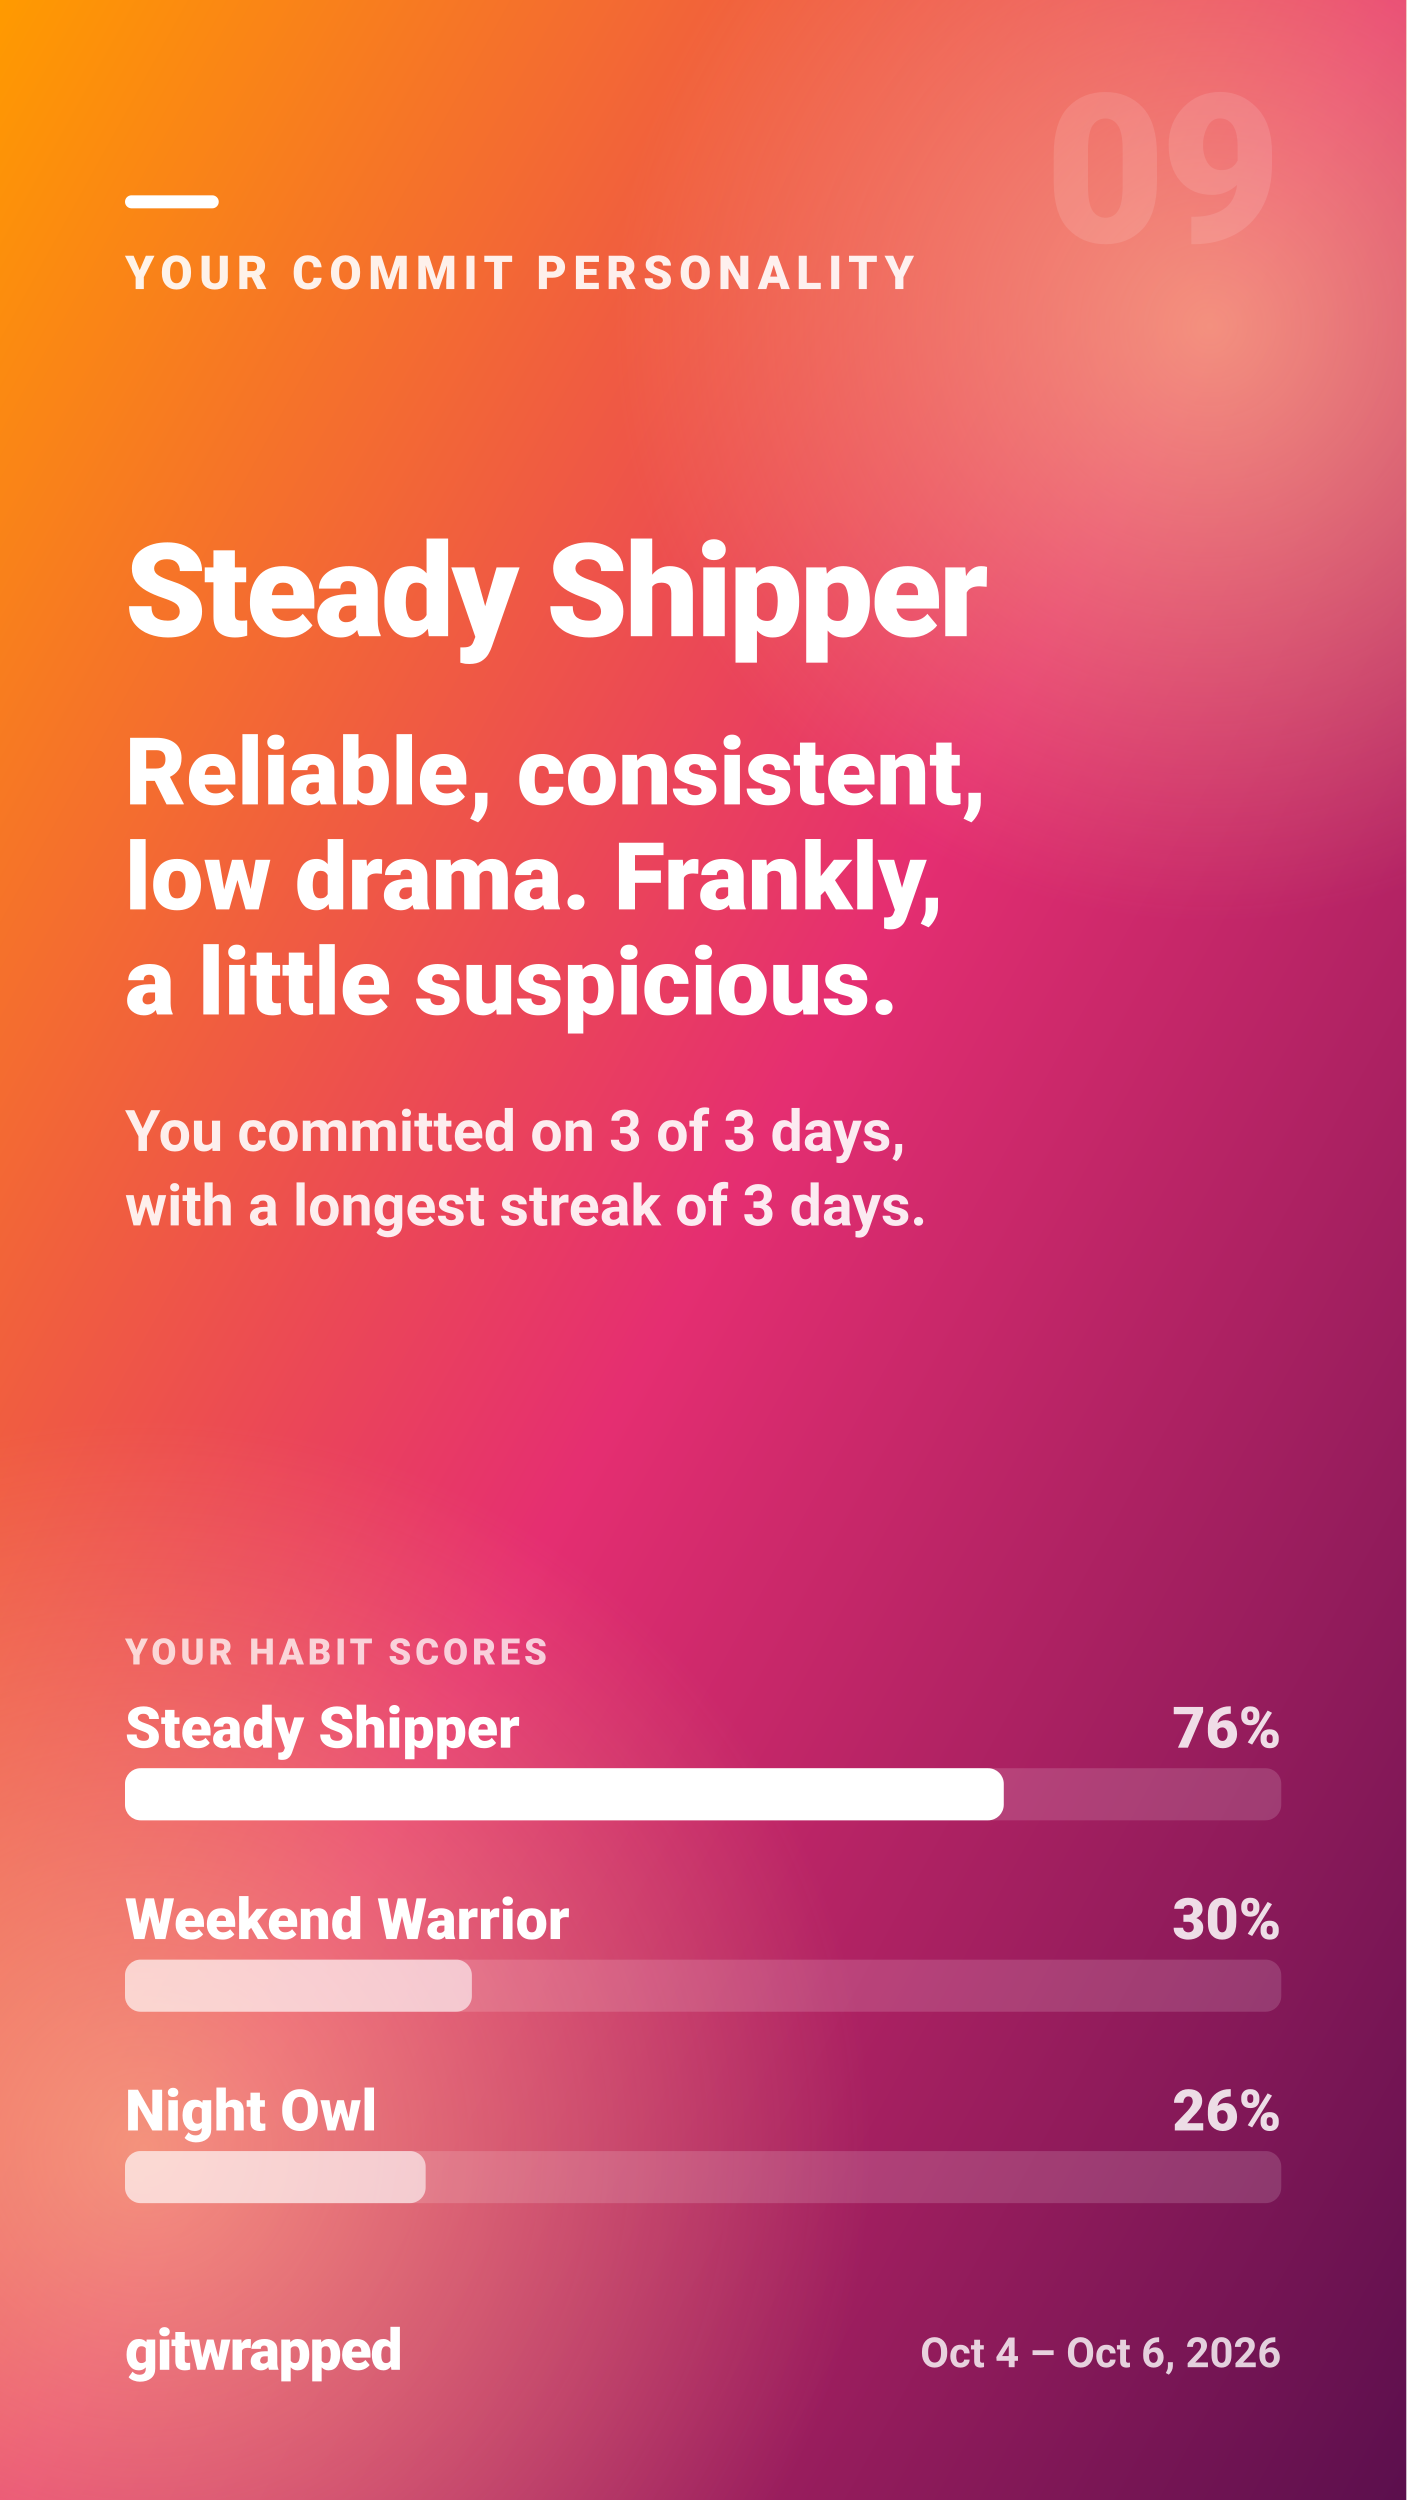
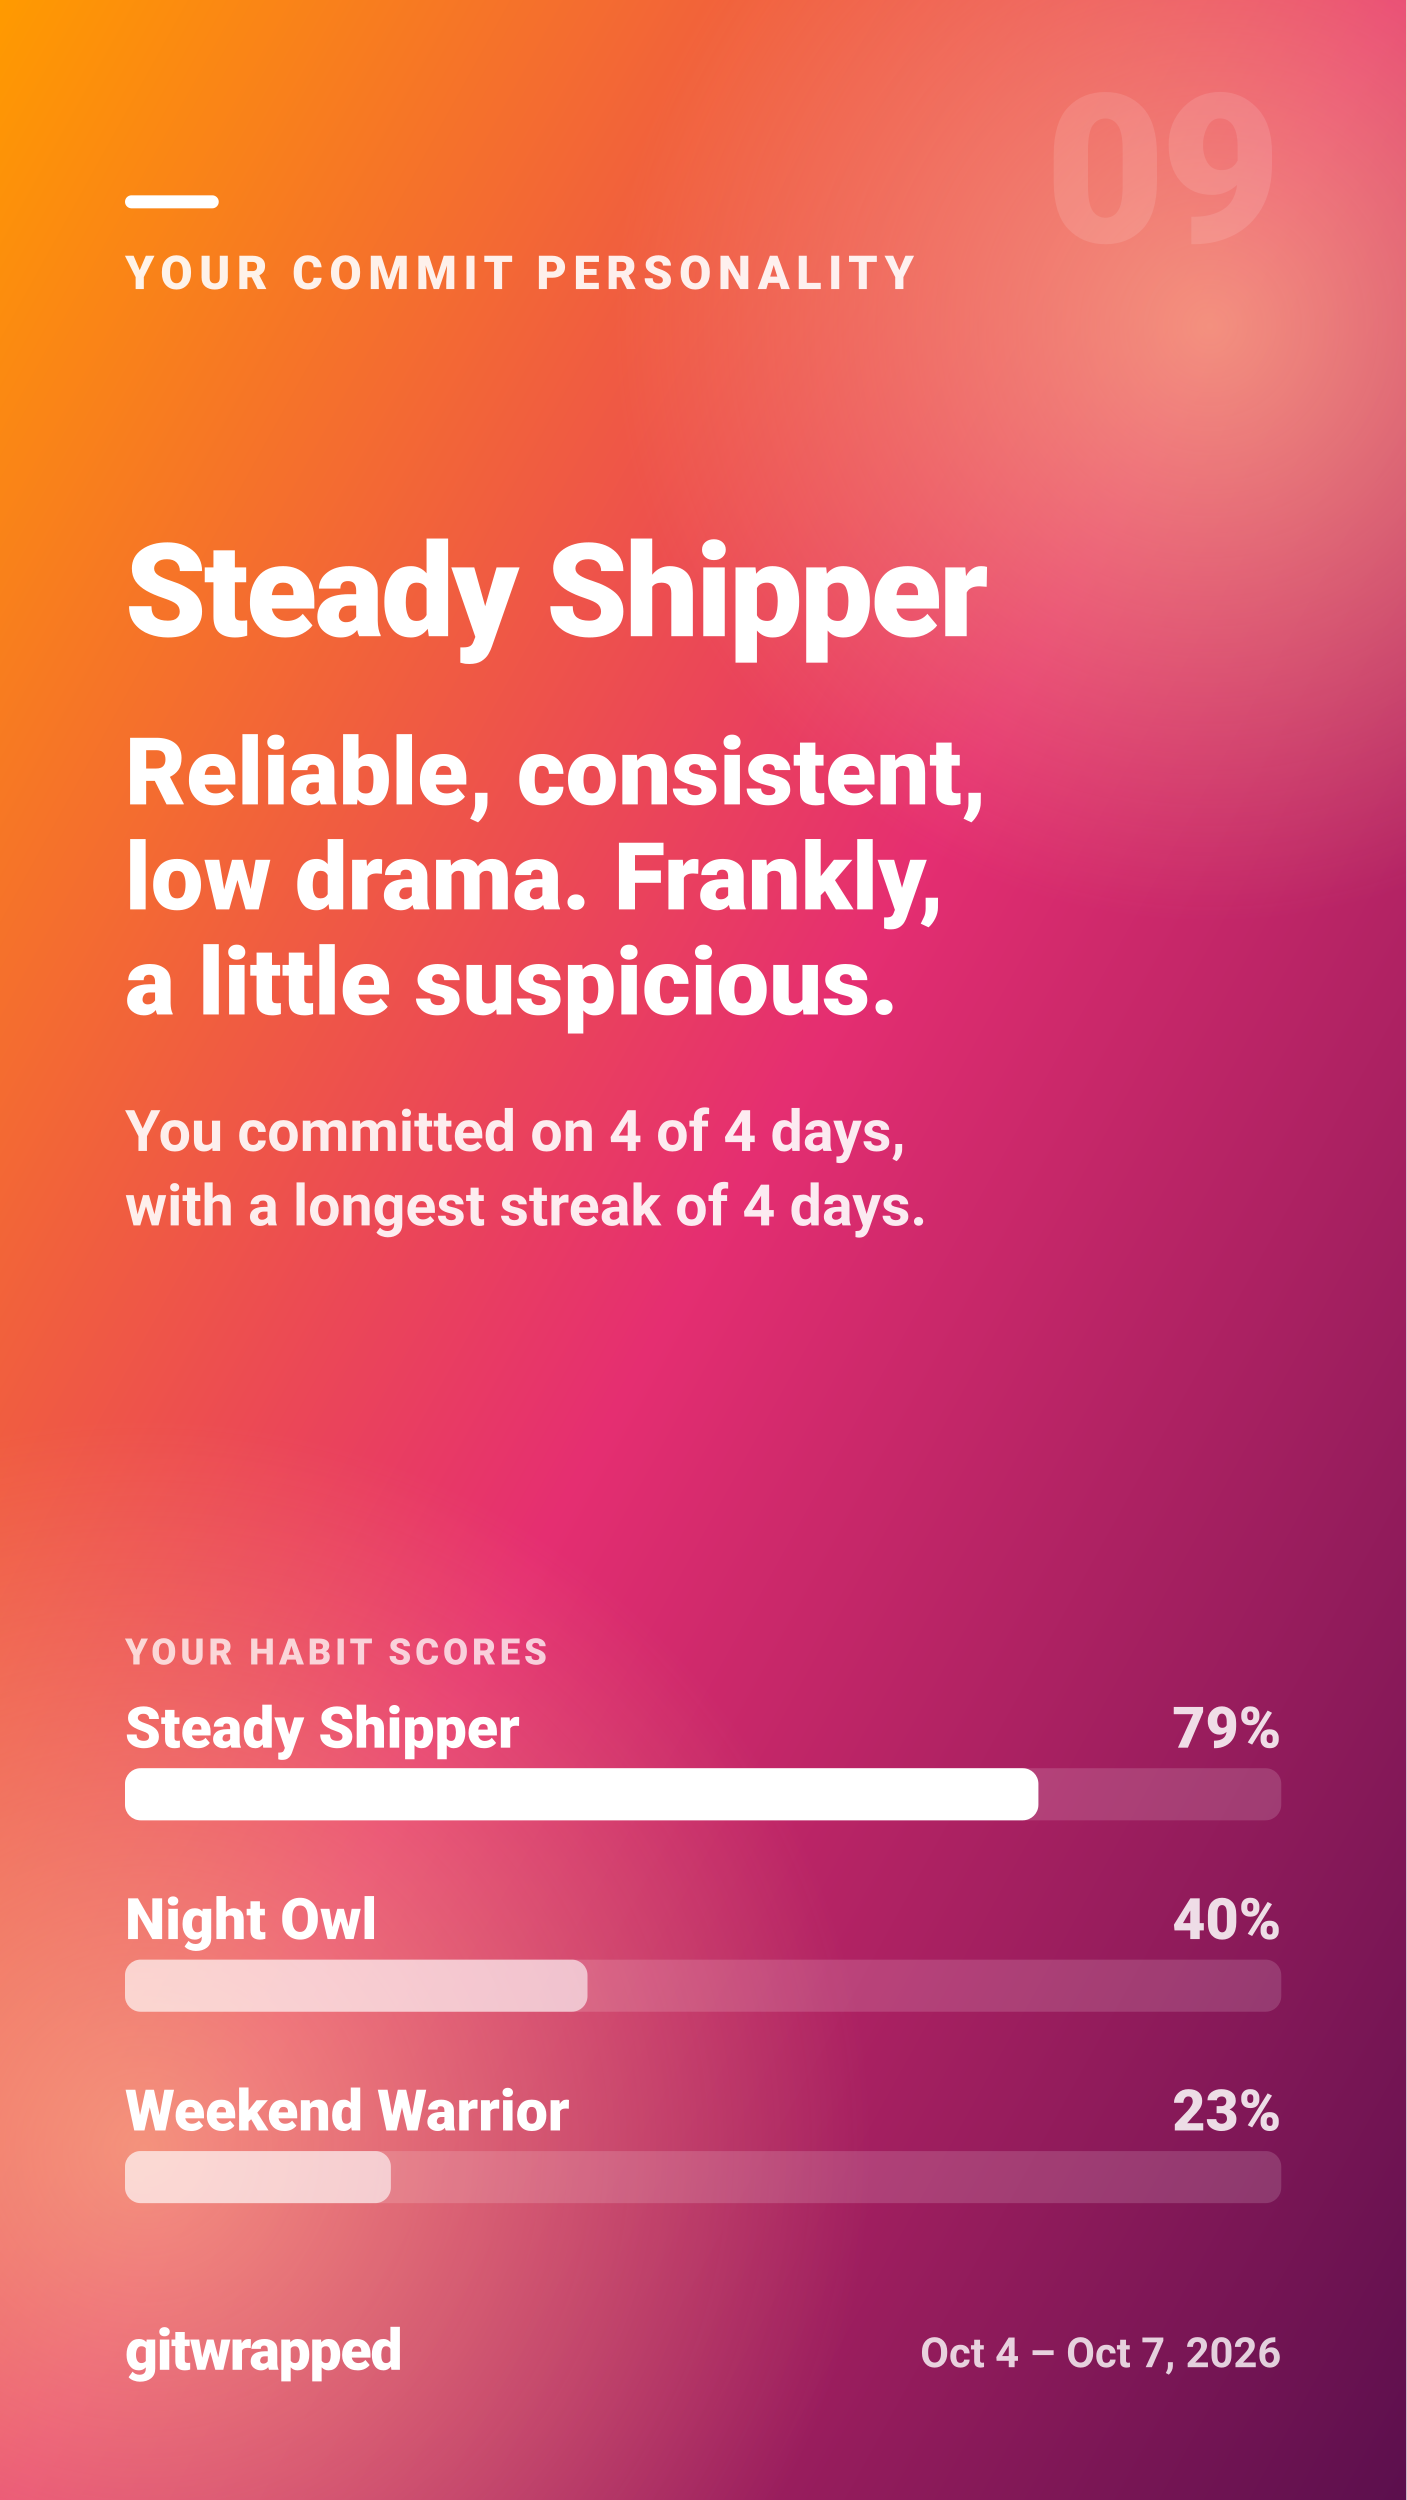
<svg xmlns="http://www.w3.org/2000/svg" width="1080" height="1920" viewBox="0 0 1080 1920" role="img" aria-label="YOUR COMMIT PERSONALITY — Steady Shipper — Reliable, consistent, low drama. Frankly, a little suspicious.">
  <defs>
    <linearGradient id="gw-personality-bg" x1="0" y1="0" x2="1" y2="1">
      <stop offset="0.00" stop-color="#ff9a00" />
      <stop offset="0.50" stop-color="#e52e71" />
      <stop offset="1.00" stop-color="#5b0f4d" />
    </linearGradient>
    <radialGradient id="gw-personality-glow">
      <stop offset="0" stop-color="#ffe08a" stop-opacity="0.55" />
      <stop offset="1" stop-color="#ffe08a" stop-opacity="0" />
    </radialGradient>
  </defs>
  <rect width="1080" height="1920" fill="url(#gw-personality-bg)" />
  <circle cx="930" cy="250" r="460" fill="url(#gw-personality-glow)" />
  <circle cx="110" cy="1650" r="560" fill="url(#gw-personality-glow)" />
  <g fill="#ffffff" font-family="system-ui, -apple-system, 'Segoe UI', Roboto, Helvetica, Arial, sans-serif">
    <text x="984" y="186" font-size="160" font-weight="900" fill-opacity="0.12" text-anchor="end" letter-spacing="-4">09</text>
    <rect x="96" y="150" width="72" height="10" rx="5" fill="#ffffff" />
    <text x="96" y="222" font-size="36" font-weight="800" fill-opacity="0.9" letter-spacing="5">YOUR COMMIT PERSONALITY</text>
    <text x="96" y="488.6" font-size="100" font-weight="900" letter-spacing="-2">Steady Shipper</text>
    <text x="96" y="617.8" font-size="72" font-weight="800">Reliable, consistent,</text>
    <text x="96" y="698.4" font-size="72" font-weight="800">low drama. Frankly,</text>
    <text x="96" y="779.1" font-size="72" font-weight="800">a little suspicious.</text>
-     <text x="96" y="883.9" font-size="44" font-weight="600" fill-opacity="0.9">You committed on 3 of 3 days,</text>
-     <text x="96" y="941.1" font-size="44" font-weight="600" fill-opacity="0.9">with a longest streak of 3 days.</text>
+     <text x="96" y="883.9" font-size="44" font-weight="600" fill-opacity="0.9">You committed on 4 of 4 days,</text>
+     <text x="96" y="941.1" font-size="44" font-weight="600" fill-opacity="0.9">with a longest streak of 4 days.</text>
    <text x="96" y="1278.3" font-size="28" font-weight="800" fill-opacity="0.75" letter-spacing="3">YOUR HABIT SCORES</text>
    <g>
      <text x="96" y="1342.2" font-size="44" font-weight="800">Steady Shipper</text>
-       <text x="984" y="1342.2" font-size="44" font-weight="800" fill-opacity="0.85" text-anchor="end">76%</text>
+       <text x="984" y="1342.2" font-size="44" font-weight="800" fill-opacity="0.85" text-anchor="end">79%</text>
      <rect x="96" y="1358" width="888" height="40" rx="12" fill-opacity="0.15" />
-       <rect x="96" y="1358" width="674.9" height="40" rx="12" />
+       <rect x="96" y="1358" width="701.5" height="40" rx="12" />
    </g>
    <g>
-       <text x="96" y="1489.2" font-size="44" font-weight="800">Weekend Warrior</text>
-       <text x="984" y="1489.2" font-size="44" font-weight="800" fill-opacity="0.85" text-anchor="end">30%</text>
+       <text x="96" y="1489.2" font-size="44" font-weight="800">Night Owl</text>
+       <text x="984" y="1489.2" font-size="44" font-weight="800" fill-opacity="0.85" text-anchor="end">40%</text>
      <rect x="96" y="1505" width="888" height="40" rx="12" fill-opacity="0.15" />
-       <rect x="96" y="1505" width="266.4" height="40" rx="12" fill-opacity="0.6" />
+       <rect x="96" y="1505" width="355.2" height="40" rx="12" fill-opacity="0.6" />
    </g>
    <g>
-       <text x="96" y="1636.2" font-size="44" font-weight="800">Night Owl</text>
-       <text x="984" y="1636.2" font-size="44" font-weight="800" fill-opacity="0.85" text-anchor="end">26%</text>
+       <text x="96" y="1636.2" font-size="44" font-weight="800">Weekend Warrior</text>
+       <text x="984" y="1636.2" font-size="44" font-weight="800" fill-opacity="0.85" text-anchor="end">23%</text>
      <rect x="96" y="1652" width="888" height="40" rx="12" fill-opacity="0.15" />
-       <rect x="96" y="1652" width="230.9" height="40" rx="12" fill-opacity="0.6" />
+       <rect x="96" y="1652" width="204.2" height="40" rx="12" fill-opacity="0.6" />
    </g>
    <text x="96" y="1820" font-size="44" font-weight="900" letter-spacing="-1">gitwrapped</text>
-     <text x="984" y="1818" font-size="32" font-weight="600" fill-opacity="0.8" text-anchor="end">Oct 4 – Oct 6, 2026</text>
+     <text x="984" y="1818" font-size="32" font-weight="600" fill-opacity="0.8" text-anchor="end">Oct 4 – Oct 7, 2026</text>
  </g>
</svg>
